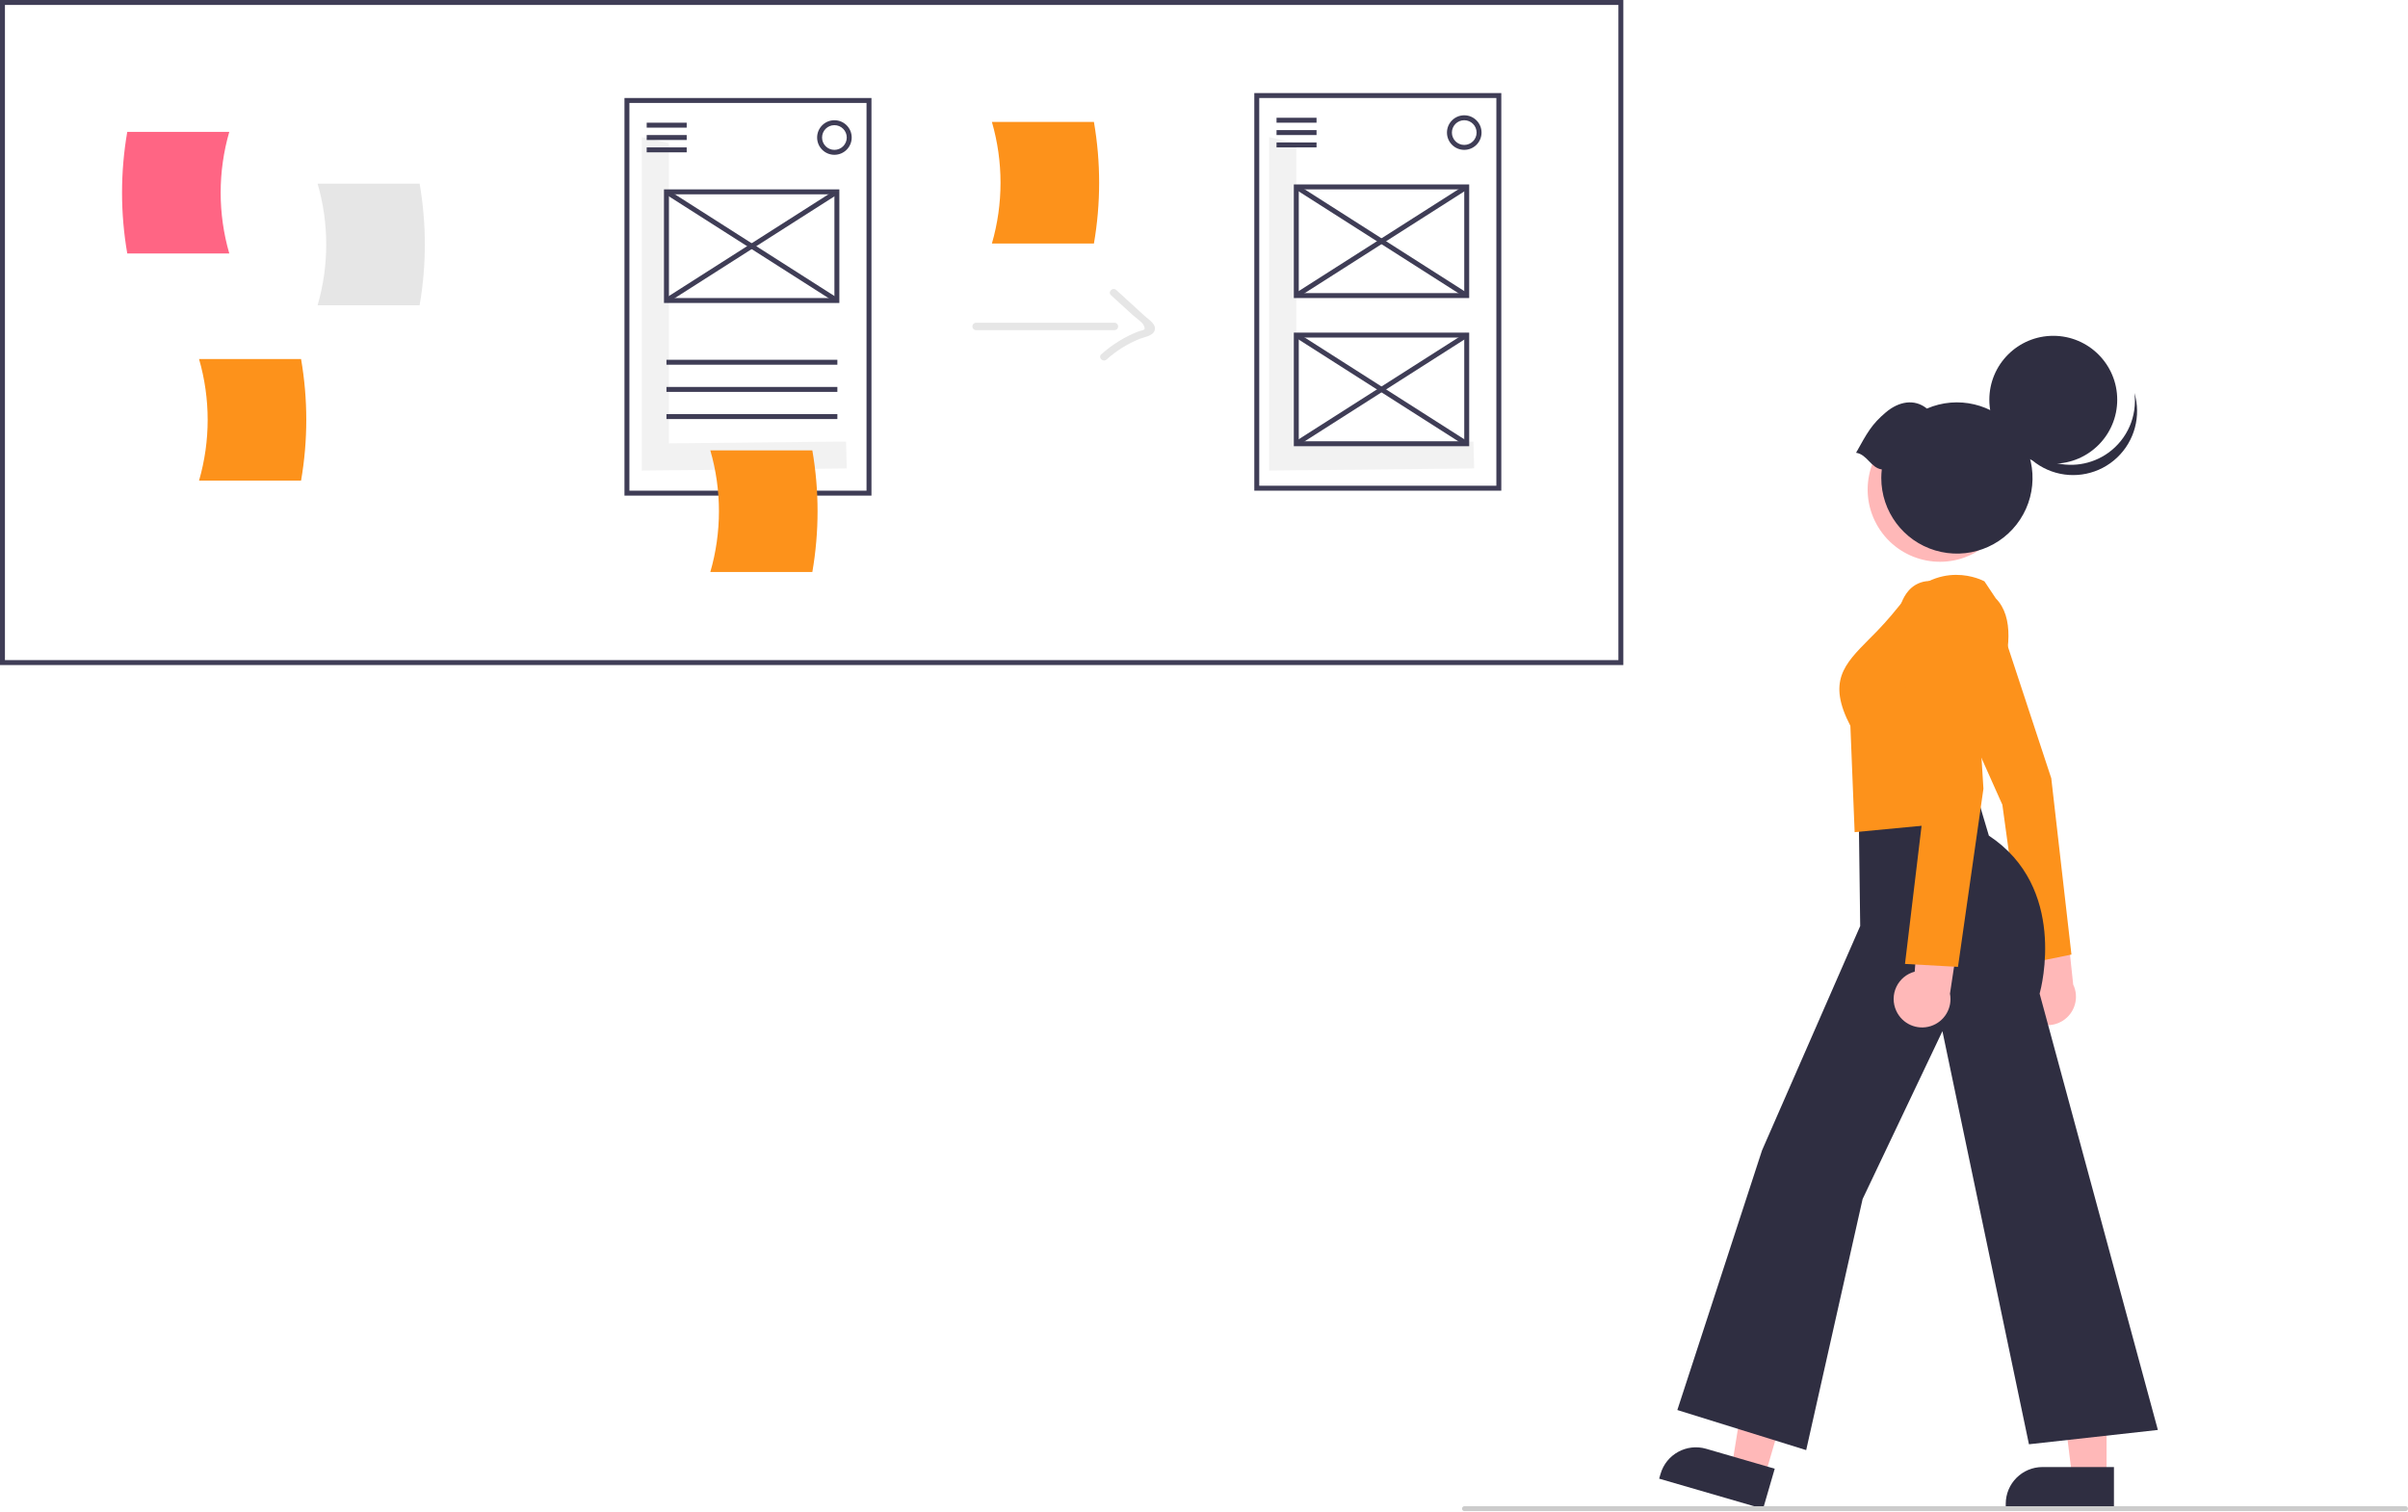
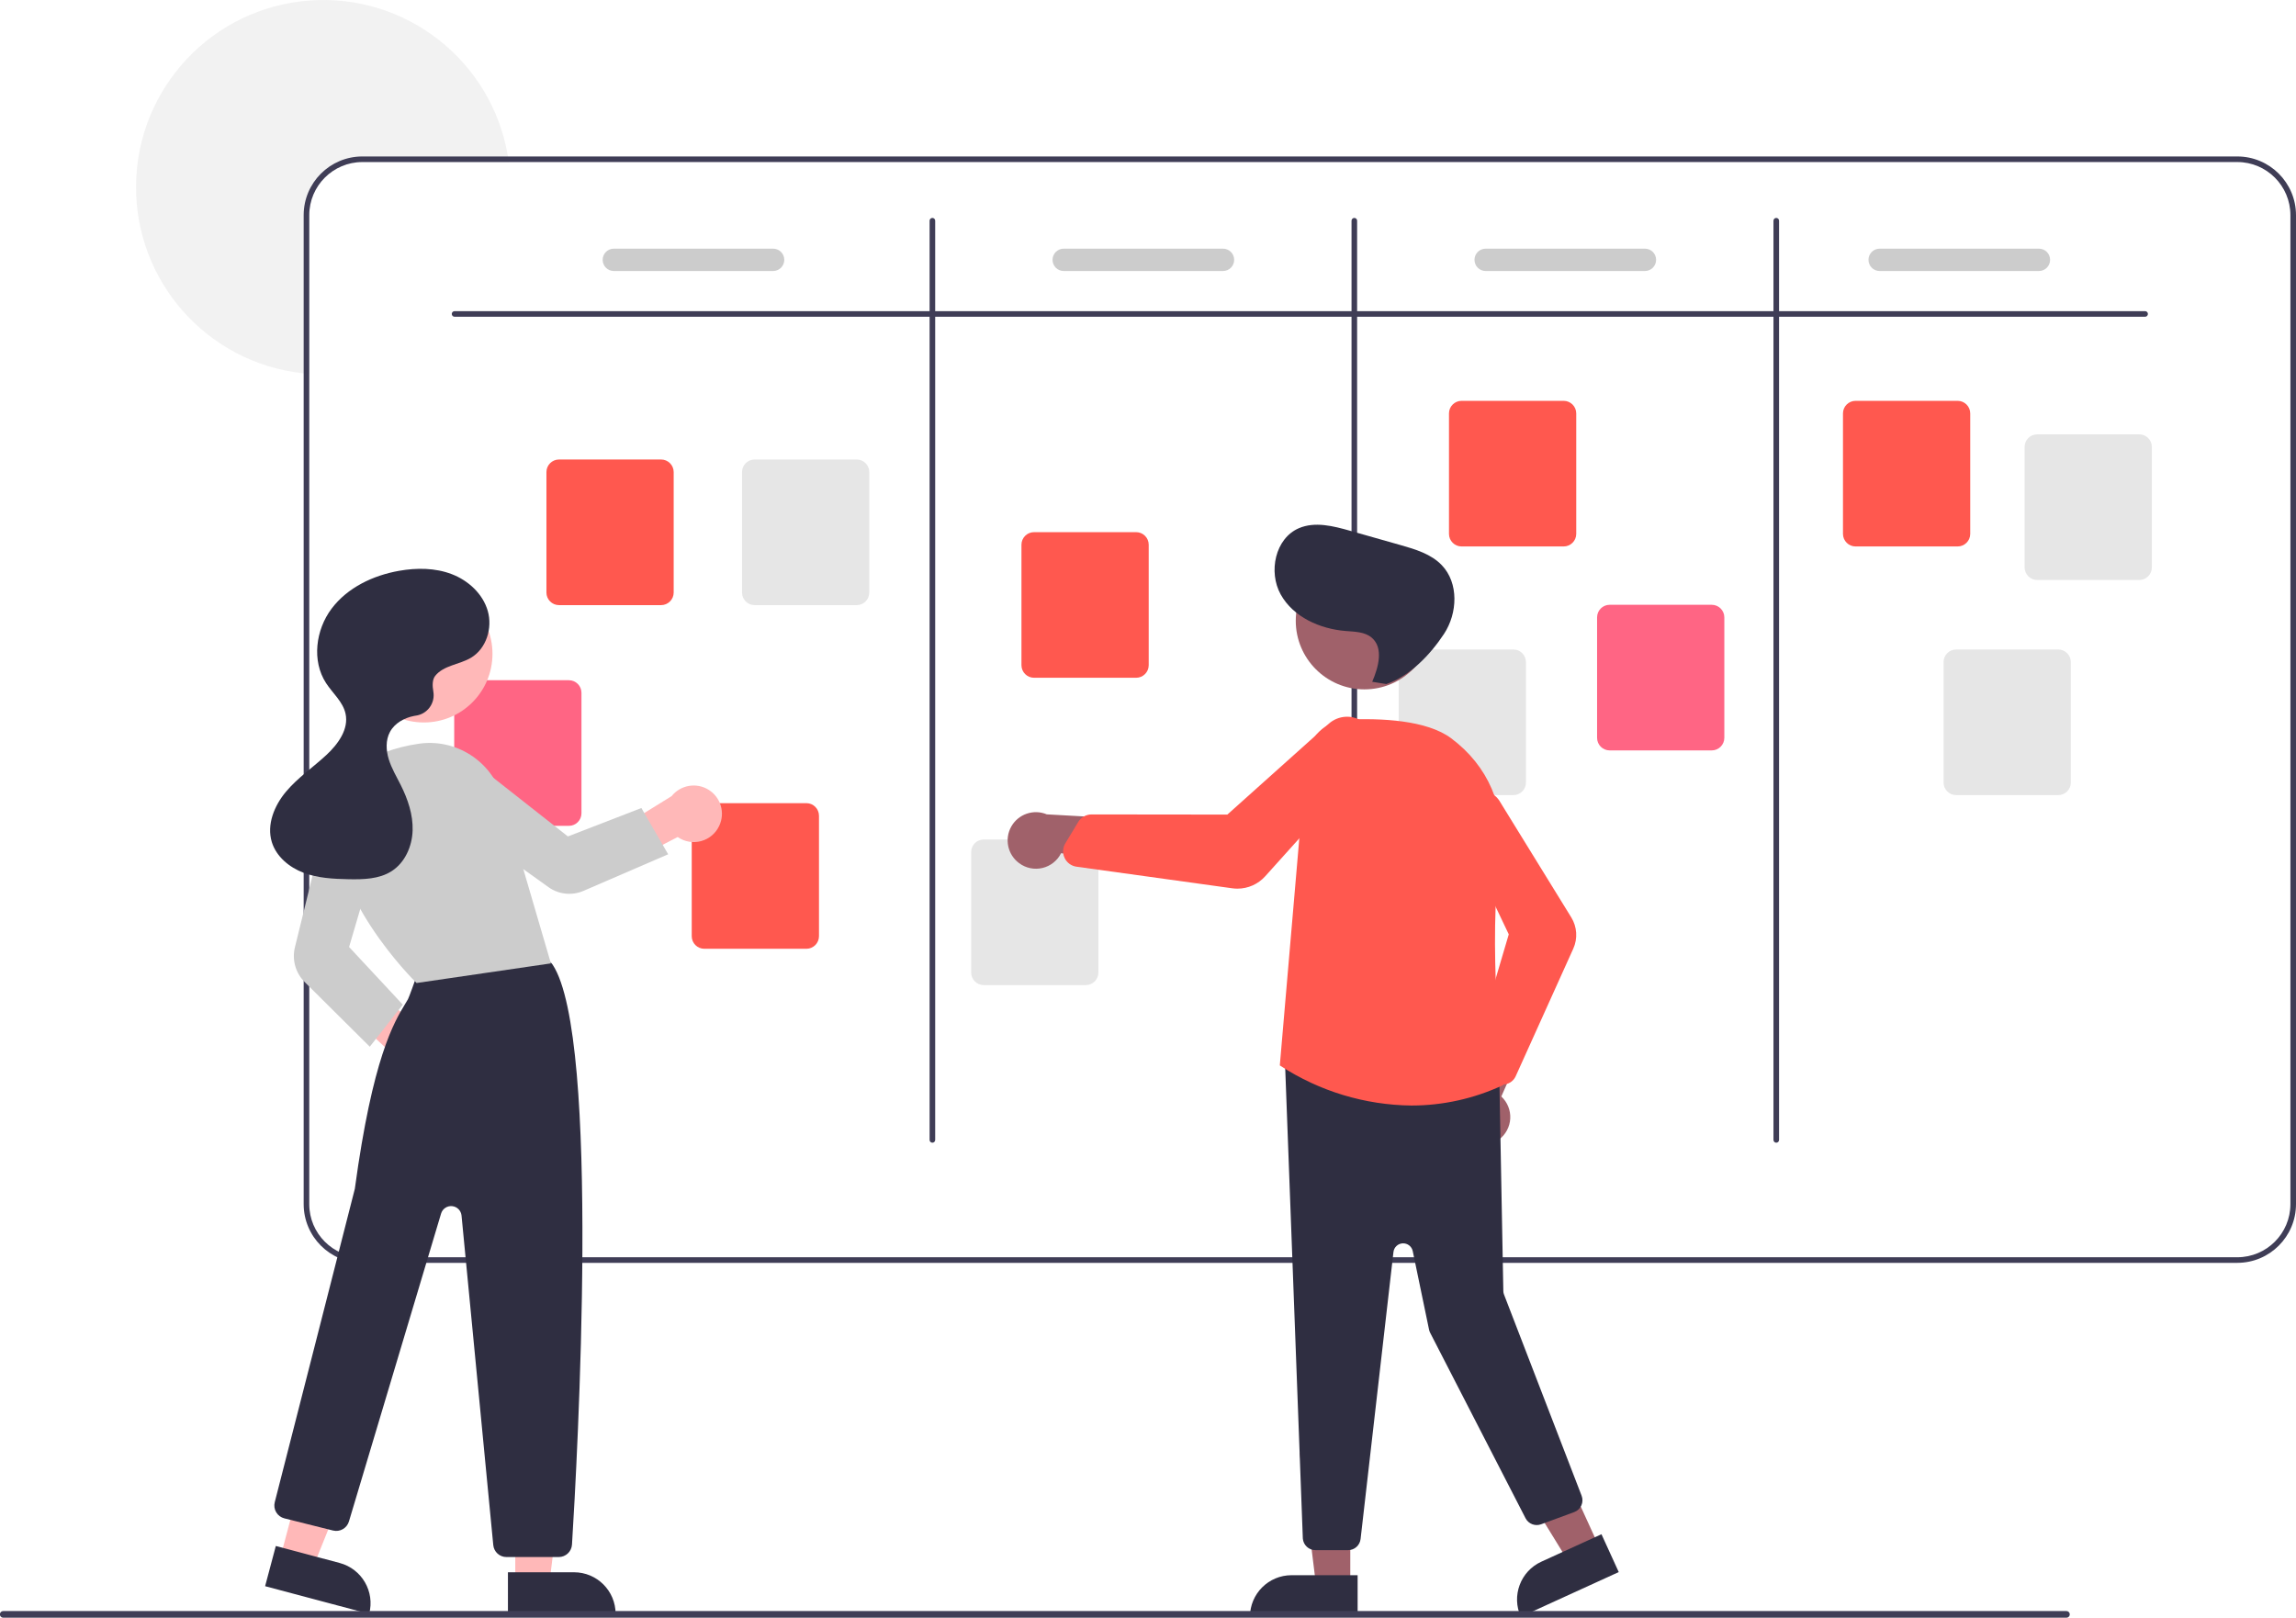
- <svg xmlns="http://www.w3.org/2000/svg" id="b1e55c18-19aa-4dcf-8e98-b72f0689681d" data-name="Layer 1" width="974.917" height="611.895" viewBox="0 0 974.917 611.895">
-   <path d="M769.778,413.351H112.542V144.052H769.778Zm-655.236-2H767.778V146.052H114.542Z" transform="translate(-112.5416 -144.0524)" fill="#3f3d56" />
-   <path d="M205.37,246.689H164.066a144.461,144.461,0,0,1,0-49.247H205.37A88.611,88.611,0,0,0,205.37,246.689Z" transform="translate(-112.5416 -144.0524)" fill="#ff6584" />
-   <path d="M241.128,267.667h41.304a144.46,144.46,0,0,0,0-49.247H241.128A88.611,88.611,0,0,1,241.128,267.667Z" transform="translate(-112.5416 -144.0524)" fill="#e6e6e6" />
-   <path d="M507.67,277.737h56.126a1.501,1.501,0,0,0,0-3h-56.126a1.501,1.501,0,0,0,0,3Z" transform="translate(-112.5416 -144.0524)" fill="#e6e6e6" />
-   <path d="M562.337,263.585l8.769,8.004c1.003.915,3.761,2.805,4.384,4.002,1.288,2.475-.096,1.91-2.304,2.767a49.36,49.36,0,0,0-14.764,9.168c-1.451,1.279.677,3.394,2.121,2.121a45.833,45.833,0,0,1,13.44-8.396c1.769-.7,5.125-1.11,5.966-3.217,1.029-2.579-2.248-4.482-3.8-5.899l-11.692-10.672c-1.424-1.299-3.551.816-2.121,2.121Z" transform="translate(-112.5416 -144.0524)" fill="#e6e6e6" />
-   <path d="M193.128,338.667h41.304a144.46,144.46,0,0,0,0-49.247H193.128A88.611,88.611,0,0,1,193.128,338.667Z" transform="translate(-112.5416 -144.0524)" fill="#fd921b" />
-   <path d="M514.128,242.667h41.304a144.46,144.46,0,0,0,0-49.247H514.128A88.611,88.611,0,0,1,514.128,242.667Z" transform="translate(-112.5416 -144.0524)" fill="#fd921b" />
-   <polygon points="270.825 179.533 270.825 57.985 259.825 55.533 259.825 190.533 342.825 189.684 342.545 178.8 270.825 179.533" fill="#f2f2f2" />
-   <path d="M465.367,344.737h-100v-161h100Zm-98-2h96v-157h-96Z" transform="translate(-112.5416 -144.0524)" fill="#3f3d56" />
-   <rect x="261.825" y="49.684" width="16.197" height="2" fill="#3f3d56" />
-   <rect x="261.825" y="54.684" width="16.197" height="2" fill="#3f3d56" />
-   <rect x="261.825" y="59.684" width="16.197" height="2" fill="#3f3d56" />
-   <rect x="269.825" y="145.684" width="69.197" height="2" fill="#3f3d56" />
-   <rect x="269.825" y="156.684" width="69.197" height="2" fill="#3f3d56" />
-   <rect x="269.825" y="167.684" width="69.197" height="2" fill="#3f3d56" />
-   <path d="M450.367,206.737a7,7,0,1,1,7-7A7.008,7.008,0,0,1,450.367,206.737Zm0-12a5,5,0,1,0,5,5A5.006,5.006,0,0,0,450.367,194.737Z" transform="translate(-112.5416 -144.0524)" fill="#3f3d56" />
-   <path d="M452.367,266.737h-71v-46h71Zm-69-2h67v-42h-67Z" transform="translate(-112.5416 -144.0524)" fill="#3f3d56" />
-   <rect x="415.867" y="202.819" width="2" height="81.835" transform="matrix(0.53767, -0.84316, 0.84316, 0.53767, -125.318, 320.1205)" fill="#3f3d56" />
-   <rect x="375.949" y="242.736" width="81.835" height="2" transform="translate(-178.2084 118.3059) rotate(-32.52429)" fill="#3f3d56" />
-   <polygon points="524.825 179.533 524.825 57.985 513.825 55.533 513.825 190.533 596.825 189.684 596.545 178.8 524.825 179.533" fill="#f2f2f2" />
-   <path d="M720.367,342.737h-100v-161h100Zm-98-2h96v-157h-96Z" transform="translate(-112.5416 -144.0524)" fill="#3f3d56" />
-   <rect x="516.825" y="47.684" width="16.197" height="2" fill="#3f3d56" />
-   <rect x="516.825" y="52.684" width="16.197" height="2" fill="#3f3d56" />
-   <rect x="516.825" y="57.684" width="16.197" height="2" fill="#3f3d56" />
-   <path d="M705.367,204.737a7,7,0,1,1,7-7A7.008,7.008,0,0,1,705.367,204.737Zm0-12a5,5,0,1,0,5,5A5.006,5.006,0,0,0,705.367,192.737Z" transform="translate(-112.5416 -144.0524)" fill="#3f3d56" />
-   <path d="M707.367,264.737h-71v-46h71Zm-69-2h67v-42h-67Z" transform="translate(-112.5416 -144.0524)" fill="#3f3d56" />
-   <rect x="670.867" y="200.819" width="2" height="81.835" transform="translate(-5.73668 534.2007) rotate(-57.47511)" fill="#3f3d56" />
-   <rect x="630.949" y="240.736" width="81.835" height="2" transform="translate(-137.156 255.0232) rotate(-32.5184)" fill="#3f3d56" />
-   <path d="M707.367,324.737h-71v-46h71Zm-69-2h67v-42h-67Z" transform="translate(-112.5416 -144.0524)" fill="#3f3d56" />
-   <rect x="670.867" y="260.819" width="2" height="81.835" transform="translate(-56.32615 561.9408) rotate(-57.47511)" fill="#3f3d56" />
-   <rect x="630.949" y="300.736" width="81.835" height="2" transform="translate(-169.4102 264.43) rotate(-32.5184)" fill="#3f3d56" />
-   <path d="M400.128,375.667h41.304a144.46,144.46,0,0,0,0-49.247H400.128A88.611,88.611,0,0,1,400.128,375.667Z" transform="translate(-112.5416 -144.0524)" fill="#fd921b" />
-   <circle cx="897.962" cy="342.261" r="29.266" transform="translate(-166.669 328.6072) rotate(-28.66322)" fill="#ffb8b8" />
-   <circle cx="831.302" cy="161.871" r="25.89" fill="#2f2e41" />
-   <path d="M966.175,327.362a25.892,25.892,0,0,1-39.982-13.595A25.892,25.892,0,1,0,976.699,303.15,25.882,25.882,0,0,1,966.175,327.362Z" transform="translate(-112.5416 -144.0524)" fill="#2f2e41" />
-   <path d="M864.001,327.391c4.52-8.092,6.249-11.472,12.077-16.392,5.153-4.352,11.492-5.63,16.605-1.506a30.62,30.62,0,1,1-18.475,28.106,30.873,30.873,0,0,1,.209-3.462C869.972,333.511,868.445,328.015,864.001,327.391Z" transform="translate(-112.5416 -144.0524)" fill="#2f2e41" />
-   <polygon points="714.548 597.707 701.163 593.819 709.789 540.338 729.545 546.077 714.548 597.707" fill="#ffb8b8" />
-   <path d="M800.657,732.322H829.578a0,0,0,0,1,0,0v16.926a0,0,0,0,1,0,0H785.77a0,0,0,0,1,0,0v-2.039A14.887,14.887,0,0,1,800.657,732.322Z" transform="translate(126.1515 -339.9425) rotate(16.19699)" fill="#2f2e41" />
-   <polygon points="852.88 598.027 838.941 598.026 832.31 544.261 852.882 544.262 852.88 598.027" fill="#ffb8b8" />
-   <path d="M826.945,594.043h28.921a0,0,0,0,1,0,0V610.969a0,0,0,0,1,0,0H812.058a0,0,0,0,1,0,0v-2.039A14.887,14.887,0,0,1,826.945,594.043Z" fill="#2f2e41" />
-   <path d="M932.624,554.92a11.433,11.433,0,0,1,3.208-17.235l-7.238-39.98,19.414,8.298,3.896,36.693a11.495,11.495,0,0,1-19.282,12.224Z" transform="translate(-112.5416 -144.0524)" fill="#ffb8b8" />
-   <path d="M943.033,459.198l-22.778-69.148c-.475-.793-6.145-9.716-18.49-5.92a10.324,10.324,0,0,0-6.377,5.2c-3.614,6.928-.243,17.631-.228,17.688l28.043,62.841.029.065,8.851,64.536,19.115-3.881Z" transform="translate(-112.5416 -144.0524)" fill="#fd921b" />
-   <path d="M791.638,715.007l34.284-105.128L865.672,519.02l-.572-44.067L912.271,463.954l5.493,18.468c31.77,20.963,21.304,61.288,20.557,63.991l47.869,176.66L933.995,728.871l-35.035-167.264-32.311,67.965-22.846,101.665Z" transform="translate(-112.5416 -144.0524)" fill="#2f2e41" />
-   <path d="M861.699,437.961c-9.379-17.978-2.598-24.823,7.656-35.178a141.136,141.136,0,0,0,11.773-13.015c15.997-20.566,34.563-10.466,34.749-10.361l.104.059,4.587,6.88c15.116,15.213-7.807,57.018-9.548,60.131L912.17,476.37l-48.749,4.643Z" transform="translate(-112.5416 -144.0524)" fill="#fd921b" />
-   <path d="M880.272,553.364a11.433,11.433,0,0,1,7.465-15.863l3.113-40.51,16.683,12.94L902.019,546.417a11.495,11.495,0,0,1-21.747,6.948Z" transform="translate(-112.5416 -144.0524)" fill="#ffb8b8" />
-   <path d="M883.805,534.372,891.68,468.78l-11.225-67.875c-.026-.476-.584-11.732,4.946-17.834a11.291,11.291,0,0,1,8.186-3.747c14.026-.614,17.379,11.071,17.411,11.188l4.568,72.917-10.305,72.134Z" transform="translate(-112.5416 -144.0524)" fill="#fd921b" />
-   <path d="M705.458,755.948h381a1,1,0,0,0,0-2h-381a1,1,0,0,0,0,2Z" transform="translate(-112.5416 -144.0524)" fill="#ccc" />
+ <svg xmlns="http://www.w3.org/2000/svg" id="afc98551-3d88-4acb-87ed-36f06011ac7a" data-name="Layer 1" width="821.676" height="579.01" viewBox="0 0 821.676 579.01">
+   <path d="M371.238,218.495h-52.4a19.017,19.017,0,0,0-19,19v56.81c-.67-.04-1.34-.1-2-.18a66.999,66.999,0,1,1,73.1-77.63C371.048,217.155,371.148,217.825,371.238,218.495Z" transform="translate(-189.1619 -160.4952)" fill="#f2f2f2" />
+   <path d="M989.838,216.495h-671a21.023,21.023,0,0,0-21,21v354a21.023,21.023,0,0,0,21,21h671a21.023,21.023,0,0,0,21-21v-354A21.023,21.023,0,0,0,989.838,216.495Zm19,375a19.017,19.017,0,0,1-19,19h-671a19.017,19.017,0,0,1-19-19v-354a19.017,19.017,0,0,1,19-19h671a19.017,19.017,0,0,1,19,19Z" transform="translate(-189.1619 -160.4952)" fill="#3f3d56" />
+   <path d="M956.838,273.865h-605a1,1,0,0,1,0-2h605a1,1,0,0,1,0,2Z" transform="translate(-189.1619 -160.4952)" fill="#3f3d56" />
+   <path d="M522.838,569.495a1,1,0,0,1-1-1v-329a1,1,0,1,1,2,0v329A1,1,0,0,1,522.838,569.495Z" transform="translate(-189.1619 -160.4952)" fill="#3f3d56" />
+   <path d="M673.838,569.495a1,1,0,0,1-1-1v-329a1,1,0,1,1,2,0v329A1,1,0,0,1,673.838,569.495Z" transform="translate(-189.1619 -160.4952)" fill="#3f3d56" />
+   <path d="M824.838,569.495a1,1,0,0,1-1-1v-329a1,1,0,1,1,2,0v329A1,1,0,0,1,824.838,569.495Z" transform="translate(-189.1619 -160.4952)" fill="#3f3d56" />
+   <path d="M425.754,377.083h-36.54a4.505,4.505,0,0,1-4.5-4.5V329.463a4.505,4.505,0,0,1,4.5-4.5h36.54a4.505,4.505,0,0,1,4.5,4.5v43.12A4.505,4.505,0,0,1,425.754,377.083Z" transform="translate(-189.1619 -160.4952)" fill="#ff584f" />
+   <path d="M477.754,500.083h-36.54a4.505,4.505,0,0,1-4.5-4.5V452.463a4.505,4.505,0,0,1,4.5-4.5h36.54a4.505,4.505,0,0,1,4.5,4.5v43.12A4.505,4.505,0,0,1,477.754,500.083Z" transform="translate(-189.1619 -160.4952)" fill="#ff584f" />
+   <path d="M595.754,403.083h-36.54a4.505,4.505,0,0,1-4.5-4.5V355.463a4.505,4.505,0,0,1,4.5-4.5h36.54a4.505,4.505,0,0,1,4.5,4.5v43.12A4.505,4.505,0,0,1,595.754,403.083Z" transform="translate(-189.1619 -160.4952)" fill="#ff584f" />
+   <path d="M748.754,356.083h-36.54a4.505,4.505,0,0,1-4.5-4.5V308.463a4.505,4.505,0,0,1,4.5-4.5h36.54a4.505,4.505,0,0,1,4.5,4.5v43.12A4.505,4.505,0,0,1,748.754,356.083Z" transform="translate(-189.1619 -160.4952)" fill="#ff584f" />
+   <path d="M889.754,356.083h-36.54a4.505,4.505,0,0,1-4.5-4.5V308.463a4.505,4.505,0,0,1,4.5-4.5h36.54a4.505,4.505,0,0,1,4.5,4.5v43.12A4.505,4.505,0,0,1,889.754,356.083Z" transform="translate(-189.1619 -160.4952)" fill="#ff584f" />
+   <path d="M954.754,368.083h-36.54a4.505,4.505,0,0,1-4.5-4.5V320.463a4.505,4.505,0,0,1,4.5-4.5h36.54a4.505,4.505,0,0,1,4.5,4.5v43.12A4.505,4.505,0,0,1,954.754,368.083Z" transform="translate(-189.1619 -160.4952)" fill="#e6e6e6" />
+   <path d="M925.754,445.083h-36.54a4.505,4.505,0,0,1-4.5-4.5V397.463a4.505,4.505,0,0,1,4.5-4.5h36.54a4.505,4.505,0,0,1,4.5,4.5v43.12A4.505,4.505,0,0,1,925.754,445.083Z" transform="translate(-189.1619 -160.4952)" fill="#e6e6e6" />
+   <path d="M801.754,429.083h-36.54a4.505,4.505,0,0,1-4.5-4.5V381.463a4.505,4.505,0,0,1,4.5-4.5h36.54a4.505,4.505,0,0,1,4.5,4.5v43.12A4.505,4.505,0,0,1,801.754,429.083Z" transform="translate(-189.1619 -160.4952)" fill="#ff6584" />
+   <path d="M730.754,445.083h-36.54a4.505,4.505,0,0,1-4.5-4.5V397.463a4.505,4.505,0,0,1,4.5-4.5h36.54a4.505,4.505,0,0,1,4.5,4.5v43.12A4.505,4.505,0,0,1,730.754,445.083Z" transform="translate(-189.1619 -160.4952)" fill="#e6e6e6" />
+   <path d="M577.754,513.083h-36.54a4.505,4.505,0,0,1-4.5-4.5V465.463a4.505,4.505,0,0,1,4.5-4.5h36.54a4.505,4.505,0,0,1,4.5,4.5v43.12A4.505,4.505,0,0,1,577.754,513.083Z" transform="translate(-189.1619 -160.4952)" fill="#e6e6e6" />
+   <path d="M392.754,456.083h-36.54a4.505,4.505,0,0,1-4.5-4.5V408.463a4.505,4.505,0,0,1,4.5-4.5h36.54a4.505,4.505,0,0,1,4.5,4.5v43.12A4.505,4.505,0,0,1,392.754,456.083Z" transform="translate(-189.1619 -160.4952)" fill="#ff6584" />
+   <path d="M495.754,377.083h-36.54a4.505,4.505,0,0,1-4.5-4.5V329.463a4.505,4.505,0,0,1,4.5-4.5h36.54a4.505,4.505,0,0,1,4.5,4.5v43.12A4.505,4.505,0,0,1,495.754,377.083Z" transform="translate(-189.1619 -160.4952)" fill="#e6e6e6" />
+   <path d="M465.838,257.495h-57a4,4,0,0,1,0-8h57a4,4,0,0,1,0,8Z" transform="translate(-189.1619 -160.4952)" fill="#ccc" />
+   <path d="M626.838,257.495h-57a4,4,0,0,1,0-8h57a4,4,0,0,1,0,8Z" transform="translate(-189.1619 -160.4952)" fill="#ccc" />
+   <path d="M777.838,257.495h-57a4,4,0,0,1,0-8h57a4,4,0,0,1,0,8Z" transform="translate(-189.1619 -160.4952)" fill="#ccc" />
+   <path d="M918.838,257.495h-57a4,4,0,0,1,0-8h57a4,4,0,0,1,0,8Z" transform="translate(-189.1619 -160.4952)" fill="#ccc" />
+   <path d="M338.171,550.387A10.056,10.056,0,0,1,329.471,537.656L303.838,513.795l13.553-3.438,25.206,20.444a10.11,10.11,0,0,1-4.426,19.586Z" transform="translate(-189.1619 -160.4952)" fill="#ffb8b8" />
+   <polygon points="184.404 566.253 196.664 566.253 202.496 518.965 184.402 518.965 184.404 566.253" fill="#ffb8b8" />
+   <path d="M370.939,723.245h38.531a0,0,0,0,1,0,0v14.887a0,0,0,0,1,0,0H385.826a14.887,14.887,0,0,1-14.887-14.887v0A0,0,0,0,1,370.939,723.245Z" transform="translate(591.28 1300.863) rotate(179.9974)" fill="#2f2e41" />
+   <polygon points="100.345 557.401 112.193 560.555 129.994 516.359 112.509 511.705 100.345 557.401" fill="#ffb8b8" />
+   <path d="M285.307,718.541h38.531a0,0,0,0,1,0,0v14.887a0,0,0,0,1,0,0H300.194a14.887,14.887,0,0,1-14.887-14.887v0A0,0,0,0,1,285.307,718.541Z" transform="matrix(-0.96635, -0.25722, 0.25722, -0.96635, 222.9961, 1345.388)" fill="#2f2e41" />
+   <path d="M389.123,717.795H370.416a4.73,4.73,0,0,1-4.726-4.293L354.333,595.57a3.748,3.748,0,0,0-7.321-.715L314.039,705.055a4.742,4.742,0,0,1-5.7,3.246l-17.403-4.352a4.747,4.747,0,0,1-3.447-5.787c.284-1.11,28.411-111.028,28.656-112.158,6.373-46.968,13.997-59.554,18.093-66.314.339-.56.651-1.074.931-1.561.351-.608,2.512-6.645,3.884-10.564a4.79,4.79,0,0,1,2.435-2.978c17.211-8.802,37.347-2.709,43.109-.632a4.682,4.682,0,0,1,2.338,1.815c17.285,26.071,8.802,177.491,6.926,207.581A4.751,4.751,0,0,1,389.123,717.795Z" transform="translate(-189.1619 -160.4952)" fill="#2f2e41" />
+   <circle cx="151.684" cy="234.024" r="24.561" fill="#ffb8b8" />
+   <path d="M338.244,512.333l-.177-.171c-.331-.32-33.056-32.38-28.821-62.024,1.811-12.68,12.07-20.781,29.668-23.431a27.135,27.135,0,0,1,30,19.121l17.4,59.484Z" transform="translate(-189.1619 -160.4952)" fill="#ccc" />
+   <path d="M321.495,535.136l-23.318-23.171a13.137,13.137,0,0,1-3.48-12.392l11.289-45.919A10.354,10.354,0,0,1,319.165,446.254a10.411,10.411,0,0,1,6.809,12.794L314.09,499.444l19.218,20.637Z" transform="translate(-189.1619 -160.4952)" fill="#ccc" />
+   <path d="M446.566,456.058a10.056,10.056,0,0,1-14.884,4.029L400.553,476.221l1.376-13.706,27.597-17.079a10.11,10.11,0,0,1,17.04,10.621Z" transform="translate(-189.1619 -160.4952)" fill="#ffb8b8" />
+   <path d="M428.283,466.26l-30.346,13.114a12.809,12.809,0,0,1-12.477-1.338l-38.589-27.649A10.355,10.355,0,0,1,344.897,435.4a10.41,10.41,0,0,1,14.409-1.568l33.088,26.042,26.3-10.175Z" transform="translate(-189.1619 -160.4952)" fill="#ccc" />
+   <path d="M344.918,402.39c3.03-3.796,8.691-4.001,12.853-6.505,5.452-3.28,7.706-10.611,5.949-16.726s-6.938-10.881-12.878-13.16-12.549-2.307-18.816-1.206c-9.33,1.64-18.516,5.995-24.207,13.569s-7.139,18.666-1.981,26.612c2.37,3.652,6.029,6.667,6.975,10.917,1.242,5.58-2.671,10.961-6.864,14.846-4.777,4.426-10.257,8.133-14.442,13.123s-6.976,11.806-5.066,18.032c1.6,5.216,6.256,9.059,11.361,10.984s10.666,2.203,16.121,2.309c5.297.104,10.924-.025,15.386-2.881,4.777-3.058,7.328-8.858,7.516-14.527s-1.706-11.223-4.245-16.294c-1.513-3.023-3.273-5.953-4.278-9.18s-1.18-6.89.431-9.863c1.693-3.125,5.117-5.009,8.604-5.694.181-.036.373-.067.573-.096a7.398,7.398,0,0,0,6.333-8.628C343.847,405.808,343.881,403.689,344.918,402.39Z" transform="translate(-189.1619 -160.4952)" fill="#2f2e41" />
+   <polygon points="483.229 567.3 470.969 567.3 465.137 520.012 483.231 520.013 483.229 567.3" fill="#a0616a" />
+   <path d="M462.212,563.797h23.644a0,0,0,0,1,0,0v14.887a0,0,0,0,1,0,0H447.325a0,0,0,0,1,0,0v0A14.887,14.887,0,0,1,462.212,563.797Z" fill="#2f2e41" />
+   <polygon points="572.184 553.413 561.033 558.506 536.079 517.917 552.538 510.399 572.184 553.413" fill="#a0616a" />
+   <path d="M743.47,716.962h23.644a0,0,0,0,1,0,0v14.887a0,0,0,0,1,0,0H728.583a0,0,0,0,1,0,0v0A14.887,14.887,0,0,1,743.47,716.962Z" transform="translate(-422.5278 215.6884) rotate(-24.54855)" fill="#2f2e41" />
+   <path d="M725.643,568.352a10.056,10.056,0,0,0,.801-15.399l14.412-32.7-18.309,3.103-10.879,30.577a10.11,10.11,0,0,0,13.975,14.419Z" transform="translate(-189.1619 -160.4952)" fill="#a0616a" />
+   <path d="M671.609,715.327H659.897a4.517,4.517,0,0,1-4.488-4.174l-6.387-170.559a4.5,4.5,0,0,1,4.925-4.805l67.735,7.193a4.501,4.501,0,0,1,4.062,4.394l1.419,75.235a3.492,3.492,0,0,0,.234,1.193l27.785,72.053a4.499,4.499,0,0,1-2.643,5.841l-11.868,4.373a4.501,4.501,0,0,1-5.557-2.164l-34.133-66.369a4.475,4.475,0,0,1-.404-1.143l-5.831-28.094a3.5,3.5,0,0,0-6.904.312L676.08,711.338A4.499,4.499,0,0,1,671.609,715.327Z" transform="translate(-189.1619 -160.4952)" fill="#2f2e41" />
+   <circle cx="488.279" cy="222.178" r="24.561" fill="#a0616a" />
+   <path d="M694.285,556.19a87.664,87.664,0,0,1-46.873-14.198l-.239-.165.025-.29,9.395-109.416a15.421,15.421,0,0,1,14.599-14.062c12.176-.56,28.531.146,37.286,6.667,13.231,9.854,19.608,24.694,17.496,40.712-4.38,33.219.582,78.029,1.162,83.029l.042.36-.33.151A77.266,77.266,0,0,1,694.285,556.19Z" transform="translate(-189.1619 -160.4952)" fill="#ff584f" />
+   <path d="M727.022,548.653a5.007,5.007,0,0,1-3.681-1.622l-5.373-5.861a5.026,5.026,0,0,1-1.109-4.795l12.251-41.464-18.64-39.144a8.832,8.832,0,0,1-.604-5.879,8.809,8.809,0,0,1,16.313-2.084l25.295,41.042a11.951,11.951,0,0,1,.72,11.198l-20.61,45.665a4.988,4.988,0,0,1-3.766,2.88A5.054,5.054,0,0,1,727.022,548.653Z" transform="translate(-189.1619 -160.4952)" fill="#ff584f" />
+   <path d="M553.9,469.448a10.056,10.056,0,0,0,14.999-3.578l35.438,4.596L596.192,453.778l-32.404-1.806a10.11,10.11,0,0,0-9.888,17.476Z" transform="translate(-189.1619 -160.4952)" fill="#a0616a" />
+   <path d="M632.011,478.562a13.425,13.425,0,0,1-1.845-.127l-55.751-7.732a5.541,5.541,0,0,1-4.251-3.111,5.657,5.657,0,0,1-.318-.829h-0a5.564,5.564,0,0,1,.575-4.432l4.614-7.649a5.584,5.584,0,0,1,4.756-2.686h.008l48.596.056,36.294-32.517a9.868,9.868,0,0,1,6.107-2.5,9.835,9.835,0,0,1,7.373,16.815L641.953,474.128A13.364,13.364,0,0,1,632.011,478.562Z" transform="translate(-189.1619 -160.4952)" fill="#ff584f" />
+   <path d="M680.234,404.523c2.244-5.195,4.144-12.113-.161-15.785-2.497-2.13-6.094-2.135-9.365-2.4-9.217-.747-18.706-4.988-23.211-13.064s-1.989-20.084,6.51-23.728c5.729-2.456,12.297-.783,18.294.918l18.006,5.106c5.35,1.517,10.967,3.19,14.819,7.201,6.143,6.397,5.684,17.212.805,24.618s-12.226,15.131-20.638,17.943Z" transform="translate(-189.1619 -160.4952)" fill="#2f2e41" />
+   <path d="M928.647,739.505h-738.294a1.191,1.191,0,1,1,0-2.381h738.294a1.191,1.191,0,1,1,0,2.381Z" transform="translate(-189.1619 -160.4952)" fill="#3f3d56" />
</svg>
